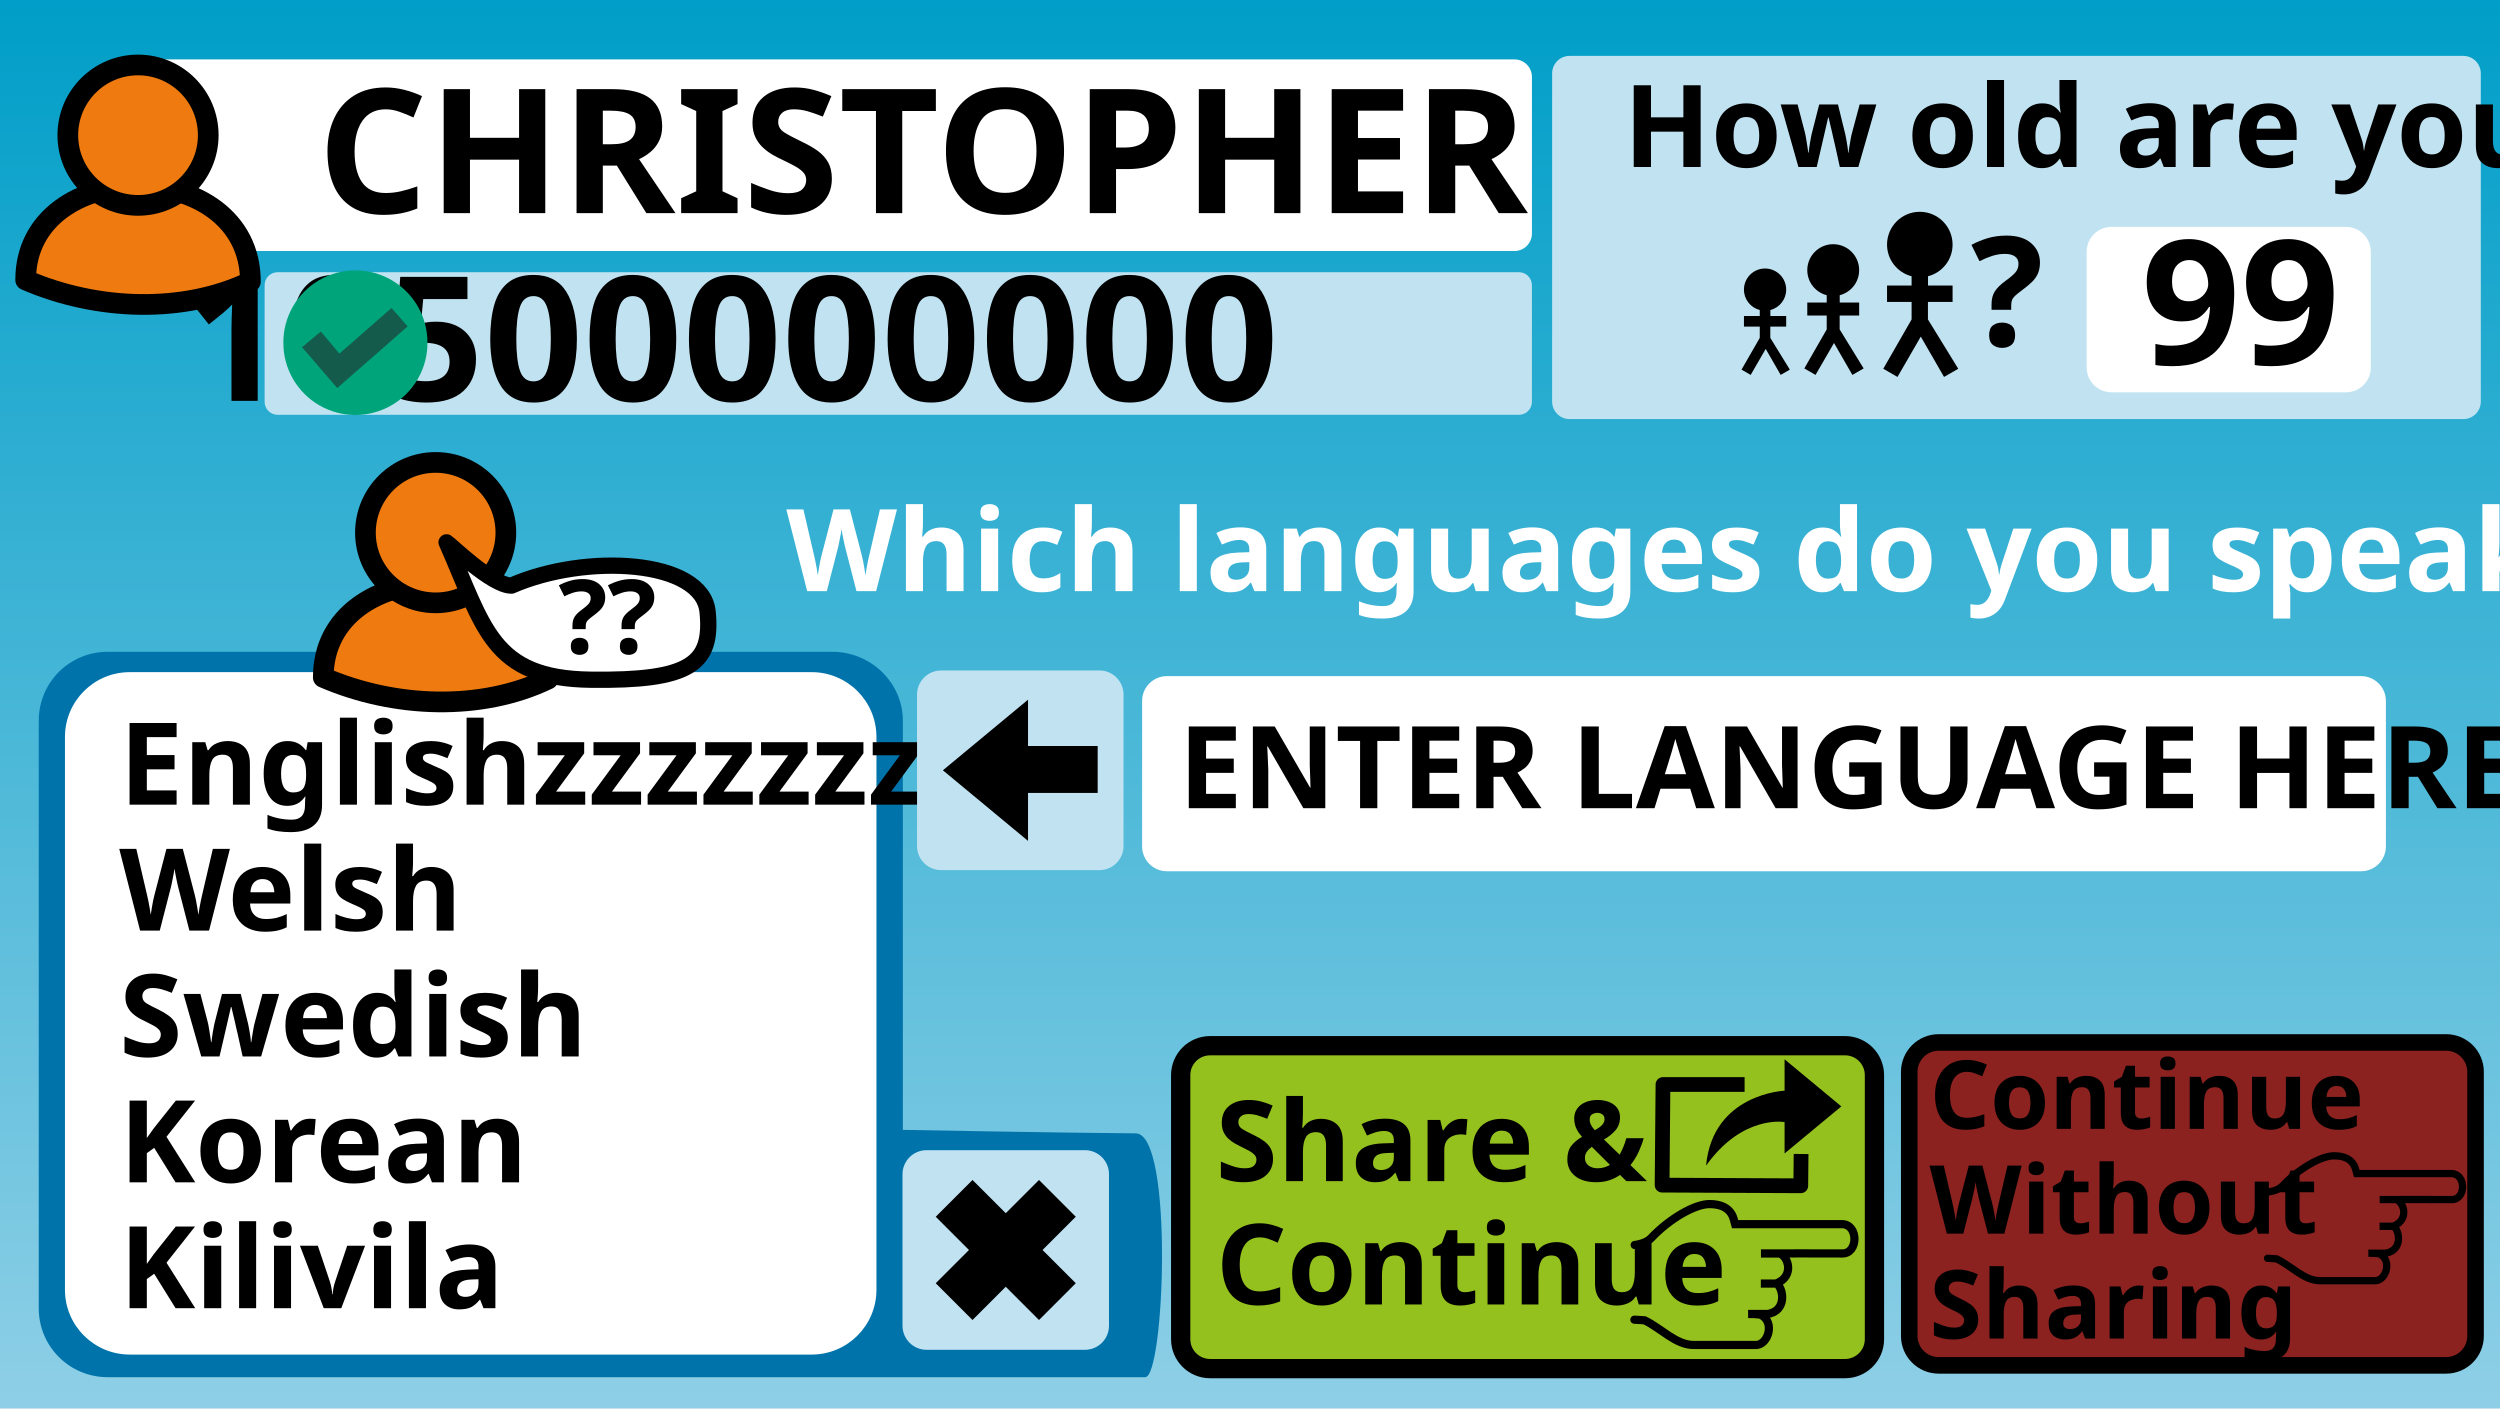
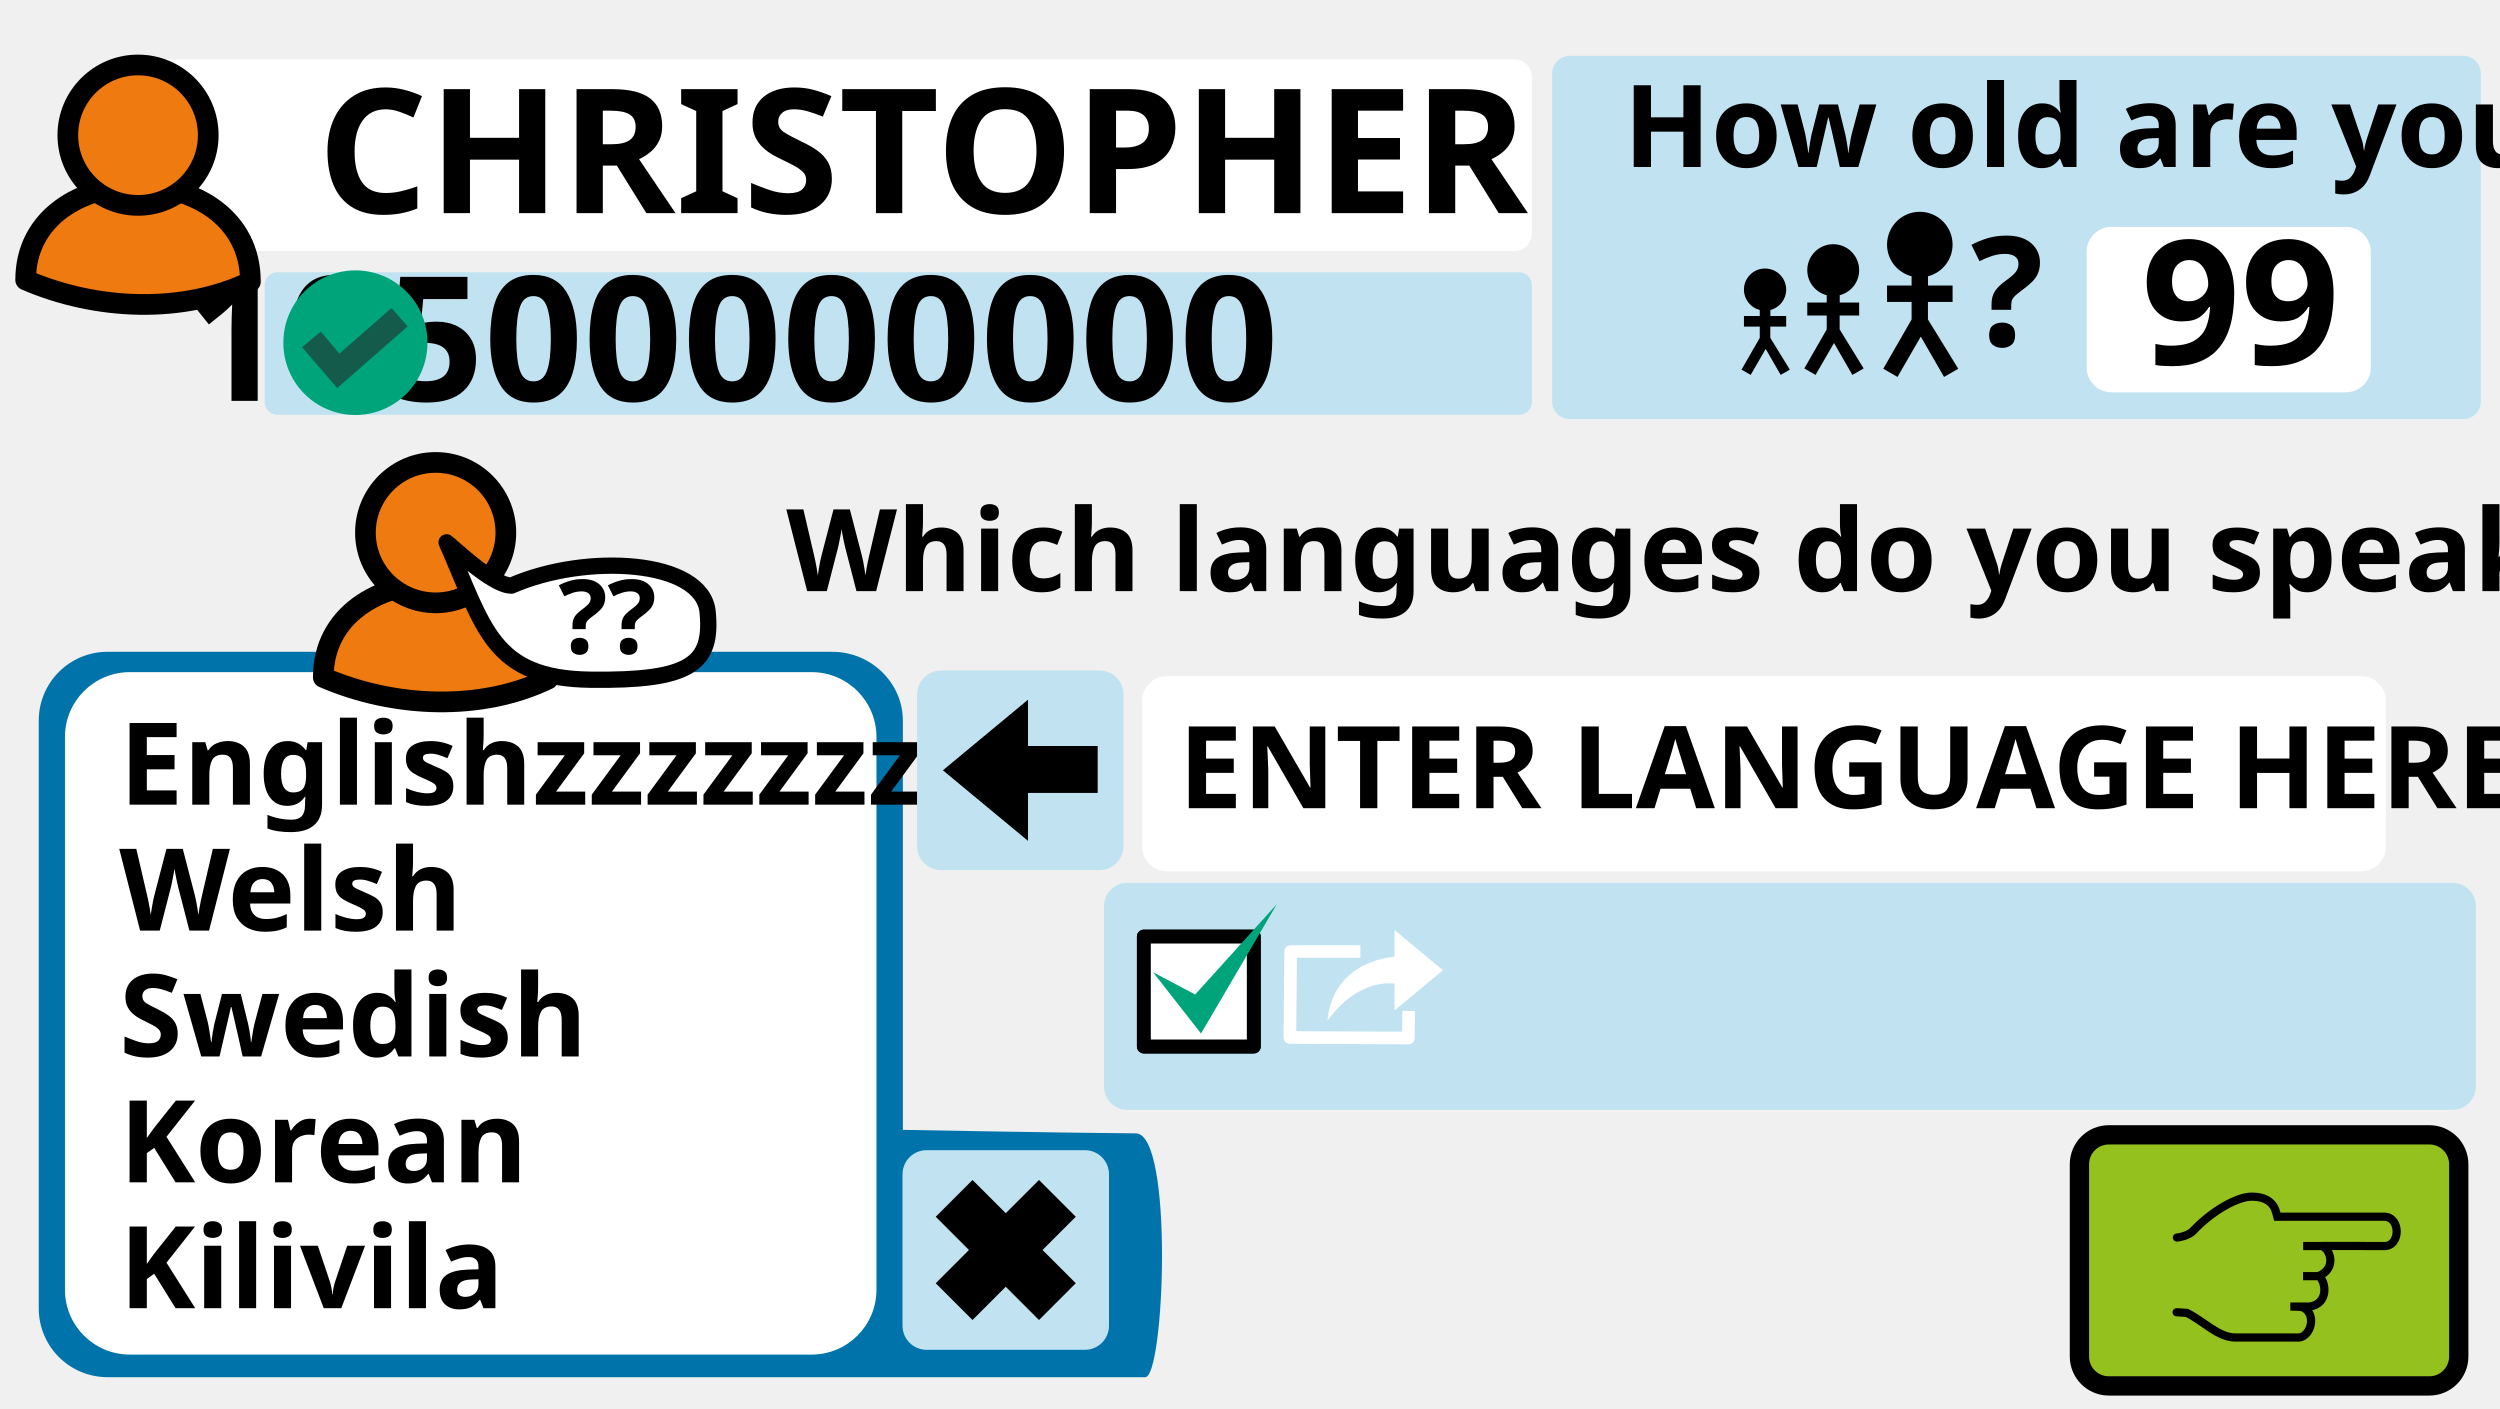
<svg xmlns="http://www.w3.org/2000/svg" xmlns:xlink="http://www.w3.org/1999/xlink" width="568" height="320" id="svg2" version="1.1">
  <defs id="defs4">
    <linearGradient id="linearGradient4004">
      <stop style="stop-color:#c1e3f1;stop-opacity:1;" offset="0" id="stop4006" />
      <stop style="stop-color:#c1e3f1;stop-opacity:0;" offset="1" id="stop4008" />
    </linearGradient>
    <linearGradient id="linearGradient4134">
      <stop style="stop-color:#009ec8;stop-opacity:1;" offset="0" id="stop4136" />
      <stop style="stop-color:#8ecfe6;stop-opacity:1;" offset="1" id="stop4138" />
    </linearGradient>
    <linearGradient id="linearGradient4227">
      <stop id="stop4229" offset="0" style="stop-color:#ffffff;stop-opacity:1;" />
      <stop id="stop4231" offset="1" style="stop-color:#ffffff;stop-opacity:0;" />
    </linearGradient>
    <linearGradient id="linearGradient4235">
      <stop style="stop-color:#ffffff;stop-opacity:1;" offset="0" id="stop4237" />
      <stop style="stop-color:#ffffff;stop-opacity:0;" offset="1" id="stop4239" />
    </linearGradient>
    <linearGradient id="linearGradient4241">
      <stop id="stop4243" offset="0" style="stop-color:#ffffff;stop-opacity:1;" />
      <stop id="stop4245" offset="1" style="stop-color:#8ecfe6;stop-opacity:1;" />
    </linearGradient>
    <linearGradient id="linearGradient4267">
      <stop style="stop-color:#ffffff;stop-opacity:1;" offset="0" id="stop4269" />
      <stop style="stop-color:#f6aa8b;stop-opacity:1;" offset="1" id="stop4271" />
    </linearGradient>
    <linearGradient id="linearGradient4273">
      <stop style="stop-color:#ffffff;stop-opacity:1;" offset="0" id="stop4275" />
      <stop style="stop-color:#00a47a;stop-opacity:1;" offset="1" id="stop4277" />
    </linearGradient>
-     <linearGradient xlink:href="#linearGradient4134" id="linearGradient4466" x1="305.89" y1="2.365" x2="305.89" y2="317.513" gradientUnits="userSpaceOnUse" gradientTransform="matrix(1.007005,0,0,1.012502,-1.989387,-2.00029)" />
    <linearGradient xlink:href="#linearGradient4004" id="linearGradient4021" gradientUnits="userSpaceOnUse" x1="284.655" y1="143.194" x2="284.655" y2="188.98" />
    <linearGradient xlink:href="#linearGradient4004" id="linearGradient4034" gradientUnits="userSpaceOnUse" x1="284.655" y1="143.194" x2="284.655" y2="188.98" />
    <linearGradient xlink:href="#linearGradient4004" id="linearGradient4048" gradientUnits="userSpaceOnUse" x1="284.655" y1="143.194" x2="284.655" y2="188.98" />
  </defs>
-   <g id="layer15" style="display:inline">
-     <rect style="fill:url(#linearGradient4466);fill-opacity:1;fill-rule:nonzero;stroke:none" id="rect4458" width="568" height="320" x="-1.6059385e-05" y="-1.2802244e-06" ry="0" />
-   </g>
+   <g id="layer15" style="display:inline" />
  <g id="layer6" style="display:inline">
-     <rect ry="6.687" y="237.583" x="268.252" height="73.365" width="157.623" id="rect4310" style="fill:#95c11f;fill-opacity:1;fill-rule:nonzero;stroke:#000000;stroke-width:4.381;stroke-linecap:round;stroke-linejoin:round;stroke-miterlimit:4;stroke-opacity:1;stroke-dasharray:none;stroke-dashoffset:0;display:inline" />
-     <path style="fill:none;stroke:#000000;stroke-width:1.864;stroke-linecap:round;stroke-linejoin:miter;stroke-miterlimit:4;stroke-opacity:1;stroke-dasharray:none;display:inline" d="m 371.405,282.857 c 0,0 2.471,-0.227 3.73,-1.562 4.177,-4.429 9.944,-7.742 13.28,-7.73 5.519,0.02 5.539,3.959 5.748,4.559 3.665,0 22.675,0 24.356,0 3.792,0.07 3.715,6.747 0,6.664 -4.884,0 -13.502,-0.05 -18.428,0 1.714,0 4.252,0 4.252,0 1.975,0.717 3.412,5.189 -0.818,6.842 -0.799,0.011 -2.619,0 -3.463,0 0.774,0 2.882,-5.8e-4 3.604,0 1.586,1.152 2.349,6.197 -2.057,6.91 -0.197,0.006 -3.996,-0.024 -4.392,-5.9e-4 0.228,0.01 2.403,-0.038 2.954,0.242 3.09,1.672 1.584,6.575 -1.052,6.794 -3.417,0 -9.491,0 -14.37,0 -3.989,0 -7.349,-3.799 -11.1,-5.599 -0.932,-0.082 -2.313,-0.14 -2.313,-0.14" id="path4935" />
-     <path id="path4447" d="m 396.374,246.398 -18.546,-1e-5 -0.199,22.862 31.509,0.15 0.069,-7.224" style="fill:none;stroke:#000000;stroke-width:3.353;stroke-linecap:butt;stroke-linejoin:round;stroke-miterlimit:4;stroke-opacity:1;stroke-dasharray:none;display:inline" />
-     <path style="fill:#000000;fill-opacity:1;stroke:none;display:inline" d="m 387.615,264.837 c 1.536,-16.387 17.839,-17.029 17.839,-17.029 l 0,-7.131 12.898,10.696 -12.898,10.696 0,-7.131 c 0,0 -9.543,-1.739 -17.839,9.898 z" id="path4449" />
-     <text id="ShareAndContinueText" y="268.353" x="276.213" style="font-size:25.466px;font-style:normal;font-variant:normal;font-weight:bold;font-stretch:normal;text-align:start;line-height:110%;writing-mode:lr-tb;text-anchor:start;fill:#000000;fill-opacity:1;fill-rule:nonzero;stroke:none;display:inline;font-family:Calibri;-inkscape-font-specification:Calibri Bold" xml:space="preserve">
-       <tspan style="fill:#000000" y="268.353" x="276.213" id="tspan4461">Share &amp;</tspan>
-       <tspan style="fill:#000000" y="296.366" x="276.213" id="tspan4542">Continue</tspan>
-     </text>
-   </g>
-   <g id="layer7" style="display:inline">
-     <rect style="fill:#8b221f;fill-opacity:1;fill-rule:nonzero;stroke:#000000;stroke-width:3.762;stroke-linecap:round;stroke-linejoin:round;stroke-miterlimit:4;stroke-opacity:1;stroke-dasharray:none;stroke-dashoffset:0;display:inline" id="rect4442" width="128.665" height="73.365" x="433.781" y="236.846" ry="6.687" />
-     <path id="path4451" d="m 515.246,270.833 c 0,0 2.19,-0.201 3.306,-1.384 3.702,-3.925 8.814,-6.862 11.77,-6.851 4.892,0.018 4.909,3.509 5.094,4.04 3.248,0 20.096,0 21.586,0 3.361,0.062 3.293,5.98 0,5.906 -4.328,0 -11.966,-0.044 -16.333,0 1.519,0 3.769,0 3.769,0 1.75,0.636 3.024,4.599 -0.725,6.064 -0.708,0.01 -2.322,0 -3.069,0 0.686,0 2.554,-5.2e-4 3.195,0 1.406,1.021 2.082,5.492 -1.823,6.125 -0.175,0.005 -3.541,-0.021 -3.893,-5.2e-4 0.202,0.008 2.13,-0.034 2.618,0.215 2.738,1.482 1.404,5.827 -0.932,6.021 -3.028,0 -8.412,0 -12.736,0 -3.535,0 -6.513,-3.367 -9.838,-4.963 -0.826,-0.072 -2.05,-0.124 -2.05,-0.124" style="fill:none;stroke:#000000;stroke-width:1.652;stroke-linecap:round;stroke-linejoin:miter;stroke-miterlimit:4;stroke-opacity:1;stroke-dasharray:none;display:inline" />
-     <text id="ContinueWithoutSharingText" y="256.475" x="438.387" style="font-size:21.654px;font-style:normal;font-variant:normal;font-weight:bold;font-stretch:normal;text-align:start;line-height:110%;writing-mode:lr-tb;text-anchor:start;fill:#000000;fill-opacity:1;fill-rule:nonzero;stroke:none;display:inline;font-family:Calibri;-inkscape-font-specification:Calibri Bold" xml:space="preserve">
-       <tspan style="fill:#000000" y="256.475" x="438.387" id="tspan4475">Continue</tspan>
-       <tspan style="fill:#000000" y="280.294" x="438.387" id="tspan4481">Without</tspan>
-       <tspan style="fill:#000000" y="304.113" x="438.387" id="tspan4483">Sharing</tspan>
-     </text>
+     <rect ry="6.687" y="257.833" x="472.445" height="57.052" width="86.184" id="rect4310" style="fill:#95c11f;fill-opacity:1;fill-rule:nonzero;stroke:#000000;stroke-width:4.381;stroke-linecap:round;stroke-linejoin:round;stroke-miterlimit:4;stroke-opacity:1;stroke-dasharray:none;stroke-dashoffset:0;display:inline" />
+     <path style="fill:none;stroke:#000000;stroke-width:1.864;stroke-linecap:round;stroke-linejoin:miter;stroke-miterlimit:4;stroke-opacity:1;stroke-dasharray:none;display:inline" d="m 494.596,281.169 c 0,0 2.471,-0.227 3.73,-1.562 4.177,-4.429 9.944,-7.742 13.28,-7.73 5.519,0.02 5.539,3.959 5.748,4.559 3.665,0 22.675,0 24.356,0 3.792,0.07 3.715,6.747 0,6.664 -4.884,0 -13.502,-0.05 -18.428,0 1.714,0 4.252,0 4.252,0 1.975,0.717 3.412,5.189 -0.818,6.842 -0.799,0.011 -2.619,0 -3.463,0 0.774,0 2.882,-5.8e-4 3.604,0 1.586,1.152 2.349,6.197 -2.057,6.91 -0.197,0.006 -3.996,-0.024 -4.392,-5.9e-4 0.228,0.01 2.403,-0.038 2.954,0.242 3.09,1.672 1.584,6.575 -1.052,6.794 -3.417,0 -9.491,0 -14.37,0 -3.989,0 -7.349,-3.799 -11.1,-5.599 -0.932,-0.082 -2.313,-0.14 -2.313,-0.14" id="path4935" />
  </g>
  <g id="layer14" style="display:inline">
    <rect style="fill:#c1e3f1;fill-opacity:1;fill-rule:nonzero;stroke:none;display:inline" id="rect3291" width="287.933" height="32.401" x="60.12" y="61.844" ry="2.953" />
    <text id="ScoreText" y="91.071" x="341.821" style="font-size:39.459px;font-style:normal;font-variant:normal;font-weight:bold;font-stretch:normal;text-align:end;line-height:110%;writing-mode:lr-tb;text-anchor:end;fill:#000000;fill-opacity:1;fill-rule:nonzero;stroke:none;display:inline;font-family:Calibri;-inkscape-font-specification:Calibri Bold" xml:space="preserve">
      <tspan style="text-align:end;text-anchor:end;fill:#000000" y="91.071" x="341.821" id="tspan3303">10500000000</tspan>
    </text>
    <flowRoot xml:space="preserve" id="flowRoot4239" style="font-size:20px;font-style:normal;font-variant:normal;font-weight:normal;font-stretch:normal;text-align:end;line-height:110%;writing-mode:lr-tb;text-anchor:end;fill:#0073ab;fill-opacity:0.686;fill-rule:nonzero;stroke:#000000;stroke-width:2.477;stroke-linecap:round;stroke-linejoin:round;stroke-miterlimit:4;stroke-opacity:1;stroke-dasharray:none;stroke-dashoffset:0;font-family:Calibri;-inkscape-font-specification:Calibri">
      <flowRegion id="flowRegion4241">
        <rect id="rect4243" width="44.549" height="38.98" x="70.006" y="164.078" />
      </flowRegion>
      <flowPara id="flowPara4245" />
    </flowRoot>
    <path transform="matrix(0.2280379,0,0,0.2280379,40.59687,55.62378)" d="m 247.857,97.5 a 71.786,71.786 0 1 1 -143.571,0 71.786,71.786 0 1 1 143.571,0 z" id="path4361" style="fill:#00a47a;fill-opacity:1;fill-rule:nonzero;stroke:none;display:inline" />
    <path id="path4363" d="m 88.952,69.973 -11.85,10.379 -4.206,-5.034 -4.273,3.571 7.997,9.279 15.999,-14.013 z" style="fill:#145b4c;fill-opacity:1;fill-rule:nonzero;stroke:none;display:inline" />
  </g>
  <g id="layer2" style="display:inline">
    <rect style="fill:#c1e3f1;fill-opacity:1;fill-rule:nonzero;stroke:none;display:inline" id="rect4404" width="210.993" height="82.518" x="352.645" y="12.7" ry="3.969" />
    <text id="text4375" y="78.587" x="447.804" style="font-size:34.604px;font-style:normal;font-variant:normal;font-weight:bold;font-stretch:normal;text-align:start;line-height:110%;writing-mode:lr-tb;text-anchor:start;fill:#000000;fill-opacity:1;fill-rule:nonzero;stroke:none;display:inline;font-family:Calibri;-inkscape-font-specification:Calibri Bold" xml:space="preserve">
      <tspan style="fill:#000000" y="78.587" x="447.804" id="tspan4378">?</tspan>
    </text>
    <rect ry="5.636" y="51.548" x="474.09" height="37.583" width="64.552" id="rect4380" style="fill:#ffffff;fill-opacity:1;fill-rule:nonzero;stroke:none;display:inline" />
    <text id="AgeFieldText" y="82.806" x="486.473" style="font-size:39.459px;font-style:normal;font-variant:normal;font-weight:bold;font-stretch:normal;text-align:start;line-height:110%;writing-mode:lr-tb;text-anchor:start;fill:#000000;fill-opacity:1;fill-rule:nonzero;stroke:none;display:inline;font-family:Calibri;-inkscape-font-specification:Calibri Bold" xml:space="preserve">
      <tspan style="fill:#000000" y="82.806" x="486.473" id="tspan4395">99</tspan>
    </text>
-     <text id="text4397" y="37.94" x="368.84" style="font-size:39.459px;font-style:normal;font-variant:normal;font-weight:bold;font-stretch:normal;text-align:start;line-height:110%;writing-mode:lr-tb;text-anchor:start;fill:#000000;fill-opacity:1;fill-rule:nonzero;stroke:none;display:inline;font-family:Calibri;-inkscape-font-specification:Calibri Bold" xml:space="preserve">
+     <text id="UserDetailsHowOldText" y="37.94" x="368.84" style="font-size:39.459px;font-style:normal;font-variant:normal;font-weight:bold;font-stretch:normal;text-align:start;line-height:110%;writing-mode:lr-tb;text-anchor:start;fill:#000000;fill-opacity:1;fill-rule:nonzero;stroke:none;display:inline;font-family:Calibri;-inkscape-font-specification:Calibri Bold" xml:space="preserve">
      <tspan id="tspan4399" style="font-size:26px;fill:#000000" y="37.94" x="368.84">How old are you?</tspan>
    </text>
    <path style="fill:#000000;fill-opacity:1;fill-rule:nonzero;stroke:none;display:inline" d="m 401.018,61.002 c -2.65,0 -4.794,2.152 -4.794,4.802 0,2.234 1.528,4.102 3.595,4.636 l 0,1.356 -3.595,0 0,2.406 3.595,0 0,2.562 -4.146,7.218 2.082,1.198 3.412,-5.905 3.403,5.905 2.082,-1.198 -4.439,-7.218 0,-2.562 3.608,0 0,-2.406 -3.595,0 0,-1.356 c 2.067,-0.534 3.595,-2.402 3.595,-4.636 0,-2.65 -2.152,-4.802 -4.802,-4.802 z" id="path4369" />
    <path id="path4371" d="m 416.501,55.481 c -3.255,0 -5.888,2.644 -5.888,5.899 0,2.744 1.877,5.038 4.416,5.695 l 0,1.665 -4.416,0 0,2.955 4.416,0 0,3.147 -5.093,8.866 2.557,1.472 4.191,-7.253 4.18,7.253 2.557,-1.472 -5.452,-8.866 0,-3.147 4.432,0 0,-2.955 -4.416,0 0,-1.665 c 2.539,-0.656 4.416,-2.95 4.416,-5.695 0,-3.255 -2.644,-5.899 -5.899,-5.899 z" style="fill:#000000;fill-opacity:1;fill-rule:nonzero;stroke:none;display:inline" />
    <path style="fill:#000000;fill-opacity:1;fill-rule:nonzero;stroke:none;display:inline" d="m 436.173,48.12 c -4.113,0 -7.439,3.34 -7.439,7.453 0,3.467 2.371,6.365 5.579,7.195 l 0,2.104 -5.579,0 0,3.733 5.579,0 0,3.975 -6.434,11.201 3.231,1.86 5.294,-9.163 5.281,9.163 3.231,-1.86 -6.888,-11.201 0,-3.975 5.599,0 0,-3.733 -5.579,0 0,-2.104 c 3.208,-0.829 5.579,-3.727 5.579,-7.195 0,-4.113 -3.34,-7.453 -7.453,-7.453 z" id="path4373" />
  </g>
  <g id="layer5" style="display:inline">
    <path style="fill:#0073ab;fill-opacity:1;fill-rule:nonzero;stroke:none;display:inline" d="m 24.452,148.087 164.679,0 c 8.67,0 15.998,6.98 15.998,15.65 l 0,66.754 0,26.214 c 0,0 35.168,0.663 52.926,0.796 8.67,0.065 6.507,55.72 2.107,55.394 -78.57,0 -235.709,0 -235.709,0 -8.67,0 -15.65,-6.98 -15.65,-15.65 l 0,-133.507 c 0,-8.67 6.98,-15.65 15.65,-15.65 z" id="rect4401" />
    <rect style="fill:#ffffff;fill-opacity:1;fill-rule:nonzero;stroke:none;display:inline" id="rect4305" width="184.372" height="155.047" x="14.757" y="152.711" ry="14.724" />
-     <text xml:space="preserve" style="font-size:39.459px;font-style:normal;font-variant:normal;font-weight:bold;font-stretch:normal;text-align:start;line-height:110%;writing-mode:lr-tb;text-anchor:start;fill:#ffffff;fill-opacity:1;fill-rule:nonzero;stroke:none;display:inline;font-family:Calibri;-inkscape-font-specification:Calibri Bold" x="178.653" y="134.3" id="text3527">
-       <tspan x="178.653" y="134.3" style="font-size:26px;fill:#ffffff" id="tspan3541">Which languages do you speak?</tspan>
+     <text xml:space="preserve" style="font-size:39.459px;font-style:normal;font-variant:normal;font-weight:bold;font-stretch:normal;text-align:start;line-height:110%;writing-mode:lr-tb;text-anchor:start;fill:#000000;fill-opacity:1;fill-rule:nonzero;stroke:none;display:inline;font-family:Calibri;-inkscape-font-specification:Calibri Bold" x="178.653" y="134.3" id="UserDetailsWhichLangText">
+       <tspan x="178.653" y="134.3" style="font-size:26px;fill:#000000" id="tspan3541">Which languages do you speak?</tspan>
    </text>
    <path id="path3479" d="m 73.45,153.911 c 16.246,7.034 35.935,7.663 51.061,0.385 0,-28.944 -51.061,-28.94 -51.061,-0.385 z" style="fill:#ef7b10;fill-opacity:1;fill-rule:nonzero;stroke:#000000;stroke-width:4.7;stroke-linecap:round;stroke-linejoin:round;stroke-miterlimit:4;stroke-opacity:1;stroke-dasharray:none;stroke-dashoffset:0;display:inline" />
    <path transform="matrix(1.083856,0,0,1.083856,150.2827,98.80909)" d="m -32.616,20.487 a 14.717,14.717 0 1 1 -29.434,0 14.717,14.717 0 1 1 29.434,0 z" id="path3481" style="fill:#ef7b10;fill-opacity:1;fill-rule:nonzero;stroke:#000000;stroke-width:4.336;stroke-linecap:round;stroke-linejoin:round;stroke-miterlimit:4;stroke-opacity:1;stroke-dasharray:none;stroke-dashoffset:0;display:inline" />
    <text id="LangList" y="182.826" x="27.095" style="font-size:39.459px;font-style:normal;font-variant:normal;font-weight:bold;font-stretch:normal;text-align:start;line-height:110%;writing-mode:lr-tb;text-anchor:start;fill:#000000;fill-opacity:1;fill-rule:nonzero;stroke:none;display:inline;font-family:Calibri;-inkscape-font-specification:Calibri Bold" xml:space="preserve">
      <tspan style="font-size:26px;fill:#000000" y="182.826" x="27.095" id="tspan3559">Englishzzzzzzzz</tspan>
      <tspan id="tspan3561" style="font-size:26px;fill:#000000" y="211.426" x="27.095">Welsh</tspan>
      <tspan id="tspan3563" style="font-size:26px;fill:#000000" y="240.026" x="27.095">Swedish</tspan>
      <tspan id="tspan3565" style="font-size:26px;fill:#000000" y="268.626" x="27.095">Korean</tspan>
      <tspan id="tspan3567" style="font-size:26px;fill:#000000" y="297.226" x="27.095">Kilivila</tspan>
    </text>
    <rect ry="5.468" y="261.319" x="205.05" height="45.357" width="46.914" id="rect3580" style="fill:#c1e3f1;fill-opacity:1;fill-rule:nonzero;stroke:none;display:inline" />
    <path id="path3483" d="m 134.211,154.432 c -22.613,-0.283 -24.218,-11.939 -32.748,-31.209 0.746,0.416 10.372,9.899 14.754,9.821 16.894,-7.396 43.357,-5.948 44.55,5.961 1.192,11.909 -3.943,15.711 -26.555,15.427 z" style="fill:#ffffff;stroke:#000000;stroke-width:3.7;stroke-linejoin:round;stroke-miterlimit:4;stroke-dasharray:none;display:inline" />
    <text xml:space="preserve" style="font-size:23.368px;font-style:normal;font-variant:normal;font-weight:bold;font-stretch:normal;text-align:start;line-height:110%;writing-mode:lr-tb;text-anchor:start;fill:#000000;fill-opacity:1;fill-rule:nonzero;stroke:none;display:inline;font-family:Calibri;-inkscape-font-specification:Calibri Bold" x="126.908" y="148.487" id="text3497">
      <tspan id="tspan3503" x="126.908" y="148.487" style="fill:#000000">??</tspan>
    </text>
  </g>
-   <g id="layer10">
-     <rect style="display:inline;fill:#ffffff;fill-opacity:1;fill-rule:nonzero;stroke:none" id="rect3521" width="282.589" height="44.334" x="259.489" y="153.615" ry="5.636" />
-     <text id="LangFieldText" y="183.622" x="267.751" style="display:inline;font-size:39.459px;font-style:normal;font-variant:normal;font-weight:bold;font-stretch:normal;text-align:start;line-height:110%;writing-mode:lr-tb;text-anchor:start;fill:#000000;fill-opacity:1;fill-rule:nonzero;stroke:none;font-family:Calibri;-inkscape-font-specification:Calibri Bold" xml:space="preserve">
+   <g id="layer3" style="display:inline">
+     <rect ry="5.297" y="200.58" x="250.83" height="51.58" width="311.683" id="rect3829" style="fill:#c1e3f1;fill-opacity:1;fill-rule:nonzero;stroke:none;display:inline" />
+     <path id="path4447" d="m 309.075,216.188 -15.84,0 -0.17,19.526 26.911,0.128 0.059,-6.169" style="fill:none;stroke:#ffffff;stroke-width:2.863;stroke-linecap:butt;stroke-linejoin:round;stroke-miterlimit:4;stroke-opacity:1;stroke-dasharray:none;display:inline" />
+     <path style="fill:#ffffff;fill-opacity:1;stroke:none;display:inline" d="m 301.594,231.936 c 1.312,-13.996 15.236,-14.544 15.236,-14.544 l 0,-6.09 11.016,9.135 -11.016,9.135 0,-6.09 c 0,0 -8.15,-1.485 -15.236,8.454 z" id="path4449" />
+     <flowRoot xml:space="preserve" id="UserDetailsShareDataText" style="font-size:20px;font-style:normal;font-variant:normal;font-weight:bold;font-stretch:normal;text-align:start;line-height:110%;writing-mode:lr-tb;text-anchor:start;fill:#000000;fill-opacity:1;fill-rule:nonzero;stroke:none;font-family:Arial;-inkscape-font-specification:Arial Bold">
+       <flowRegion id="flowRegion3857">
+         <rect id="rect3859" width="221.631" height="42.189" x="334.135" y="205.247" style="fill:#000000;stroke:none" />
+       </flowRegion>
+       <flowPara id="flowPara3861">Share my data with researchers</flowPara>
+     </flowRoot>
+   </g>
+   <g id="layer4" style="display:inline">
+     <rect style="fill:#ffffff;fill-opacity:1;fill-rule:nonzero;stroke:#000000;stroke-width:3.154;stroke-linecap:round;stroke-linejoin:round;stroke-miterlimit:4;stroke-opacity:1;stroke-dasharray:none;stroke-dashoffset:0;display:inline" id="rect3806" width="24.971" height="24.971" x="259.886" y="212.792" ry="0" />
+   </g>
+   <g id="layer7" style="display:inline">
+     <rect ry="0" y="212.792" x="259.886" height="24.971" width="24.971" id="rect3823" style="fill:#ffffff;fill-opacity:1;fill-rule:nonzero;stroke:#000000;stroke-width:3.154;stroke-linecap:round;stroke-linejoin:round;stroke-miterlimit:4;stroke-opacity:1;stroke-dasharray:none;stroke-dashoffset:0;display:inline" />
+     <path style="fill:#00a47a;stroke:none" d="m 261.974,220.889 10.899,13.922 17.227,-29.391 -18.563,20.532 z" id="path3826" />
+   </g>
+   <g id="layer10" style="display:inline">
+     <rect style="fill:#ffffff;fill-opacity:1;fill-rule:nonzero;stroke:none;display:inline" id="rect3521" width="282.589" height="44.334" x="259.489" y="153.615" ry="5.636" />
+     <text id="LangFieldText" y="183.622" x="267.751" style="font-size:39.459px;font-style:normal;font-variant:normal;font-weight:bold;font-stretch:normal;text-align:start;line-height:110%;writing-mode:lr-tb;text-anchor:start;fill:#000000;fill-opacity:1;fill-rule:nonzero;stroke:none;display:inline;font-family:Calibri;-inkscape-font-specification:Calibri Bold" xml:space="preserve">
      <tspan style="font-size:26px;fill:#000000" y="183.622" x="267.751" id="tspan3525">ENTER LANGUAGE HERE</tspan>
    </text>
  </g>
-   <g id="layer9">
-     <rect style="display:inline;fill:#c1e3f1;fill-opacity:1;fill-rule:nonzero;stroke:none" id="rect3549" width="46.914" height="45.357" x="208.351" y="152.333" ry="5.468" />
-     <path id="path3547" d="m 249.393,180.159 0,-10.673 -15.824,0 0,-10.518 -19.346,16.043 19.346,16.043 0,-10.895 z" style="display:inline;fill:#000000;fill-opacity:1;stroke:none" />
+   <g id="layer9" style="display:inline">
+     <rect style="fill:#c1e3f1;fill-opacity:1;fill-rule:nonzero;stroke:none;display:inline" id="rect3549" width="46.914" height="45.357" x="208.351" y="152.333" ry="5.468" />
+     <path id="path3547" d="m 249.393,180.159 0,-10.673 -15.824,0 0,-10.518 -19.346,16.043 19.346,16.043 0,-10.895 z" style="fill:#000000;fill-opacity:1;stroke:none;display:inline" />
  </g>
-   <g id="layer8">
-     <path style="display:inline;fill:#000000;fill-opacity:1;fill-rule:nonzero;stroke:#000000;stroke-width:0;stroke-linecap:round;stroke-linejoin:round;stroke-miterlimit:4;stroke-opacity:1;stroke-dasharray:none;stroke-dashoffset:0" d="m 236.061,268.089 -7.554,7.554 -7.554,-7.554 -8.354,8.354 7.554,7.554 -7.554,7.554 8.354,8.354 7.554,-7.554 7.554,7.554 8.354,-8.354 -7.554,-7.554 7.554,-7.554 -8.354,-8.354 z" id="rect4356" />
+   <g id="layer8" style="display:inline">
+     <path style="fill:#000000;fill-opacity:1;fill-rule:nonzero;stroke:#000000;stroke-width:0;stroke-linecap:round;stroke-linejoin:round;stroke-miterlimit:4;stroke-opacity:1;stroke-dasharray:none;stroke-dashoffset:0;display:inline" d="m 236.061,268.089 -7.554,7.554 -7.554,-7.554 -8.354,8.354 7.554,7.554 -7.554,7.554 8.354,8.354 7.554,-7.554 7.554,7.554 8.354,-8.354 -7.554,-7.554 7.554,-7.554 -8.354,-8.354 z" id="rect4356" />
  </g>
  <g id="layer1" style="display:inline">
    <rect ry="3.969" y="13.495" x="33.643" height="43.538" width="314.41" id="rect3273" style="fill:#ffffff;fill-opacity:1;fill-rule:nonzero;stroke:none;display:inline" />
    <text xml:space="preserve" style="font-size:39.459px;font-style:normal;font-variant:normal;font-weight:bold;font-stretch:normal;text-align:start;line-height:110%;writing-mode:lr-tb;text-anchor:start;fill:#000000;fill-opacity:1;fill-rule:nonzero;stroke:none;display:inline;font-family:Calibri;-inkscape-font-specification:Calibri Bold" x="72.126" y="48.428" id="NameFieldText">
      <tspan id="tspan3285" x="72.126" y="48.428" style="fill:#000000">CHRISTOPHER</tspan>
    </text>
    <path style="fill:#ef7b10;fill-opacity:1;fill-rule:nonzero;stroke:#000000;stroke-width:4.7;stroke-linecap:round;stroke-linejoin:round;stroke-miterlimit:4;stroke-opacity:1;stroke-dasharray:none;stroke-dashoffset:0;display:inline" d="m 5.831,63.609 c 16.246,7.034 35.935,7.663 51.061,0.385 0,-28.944 -51.061,-28.94 -51.061,-0.385 z" id="path4321" />
    <path style="fill:#ef7b10;fill-opacity:1;fill-rule:nonzero;stroke:#000000;stroke-width:4.336;stroke-linecap:round;stroke-linejoin:round;stroke-miterlimit:4;stroke-opacity:1;stroke-dasharray:none;stroke-dashoffset:0;display:inline" id="path4319" d="m -32.616,20.487 a 14.717,14.717 0 1 1 -29.434,0 14.717,14.717 0 1 1 29.434,0 z" transform="matrix(1.083856,0,0,1.083856,82.66371,8.506575)" />
  </g>
</svg>
